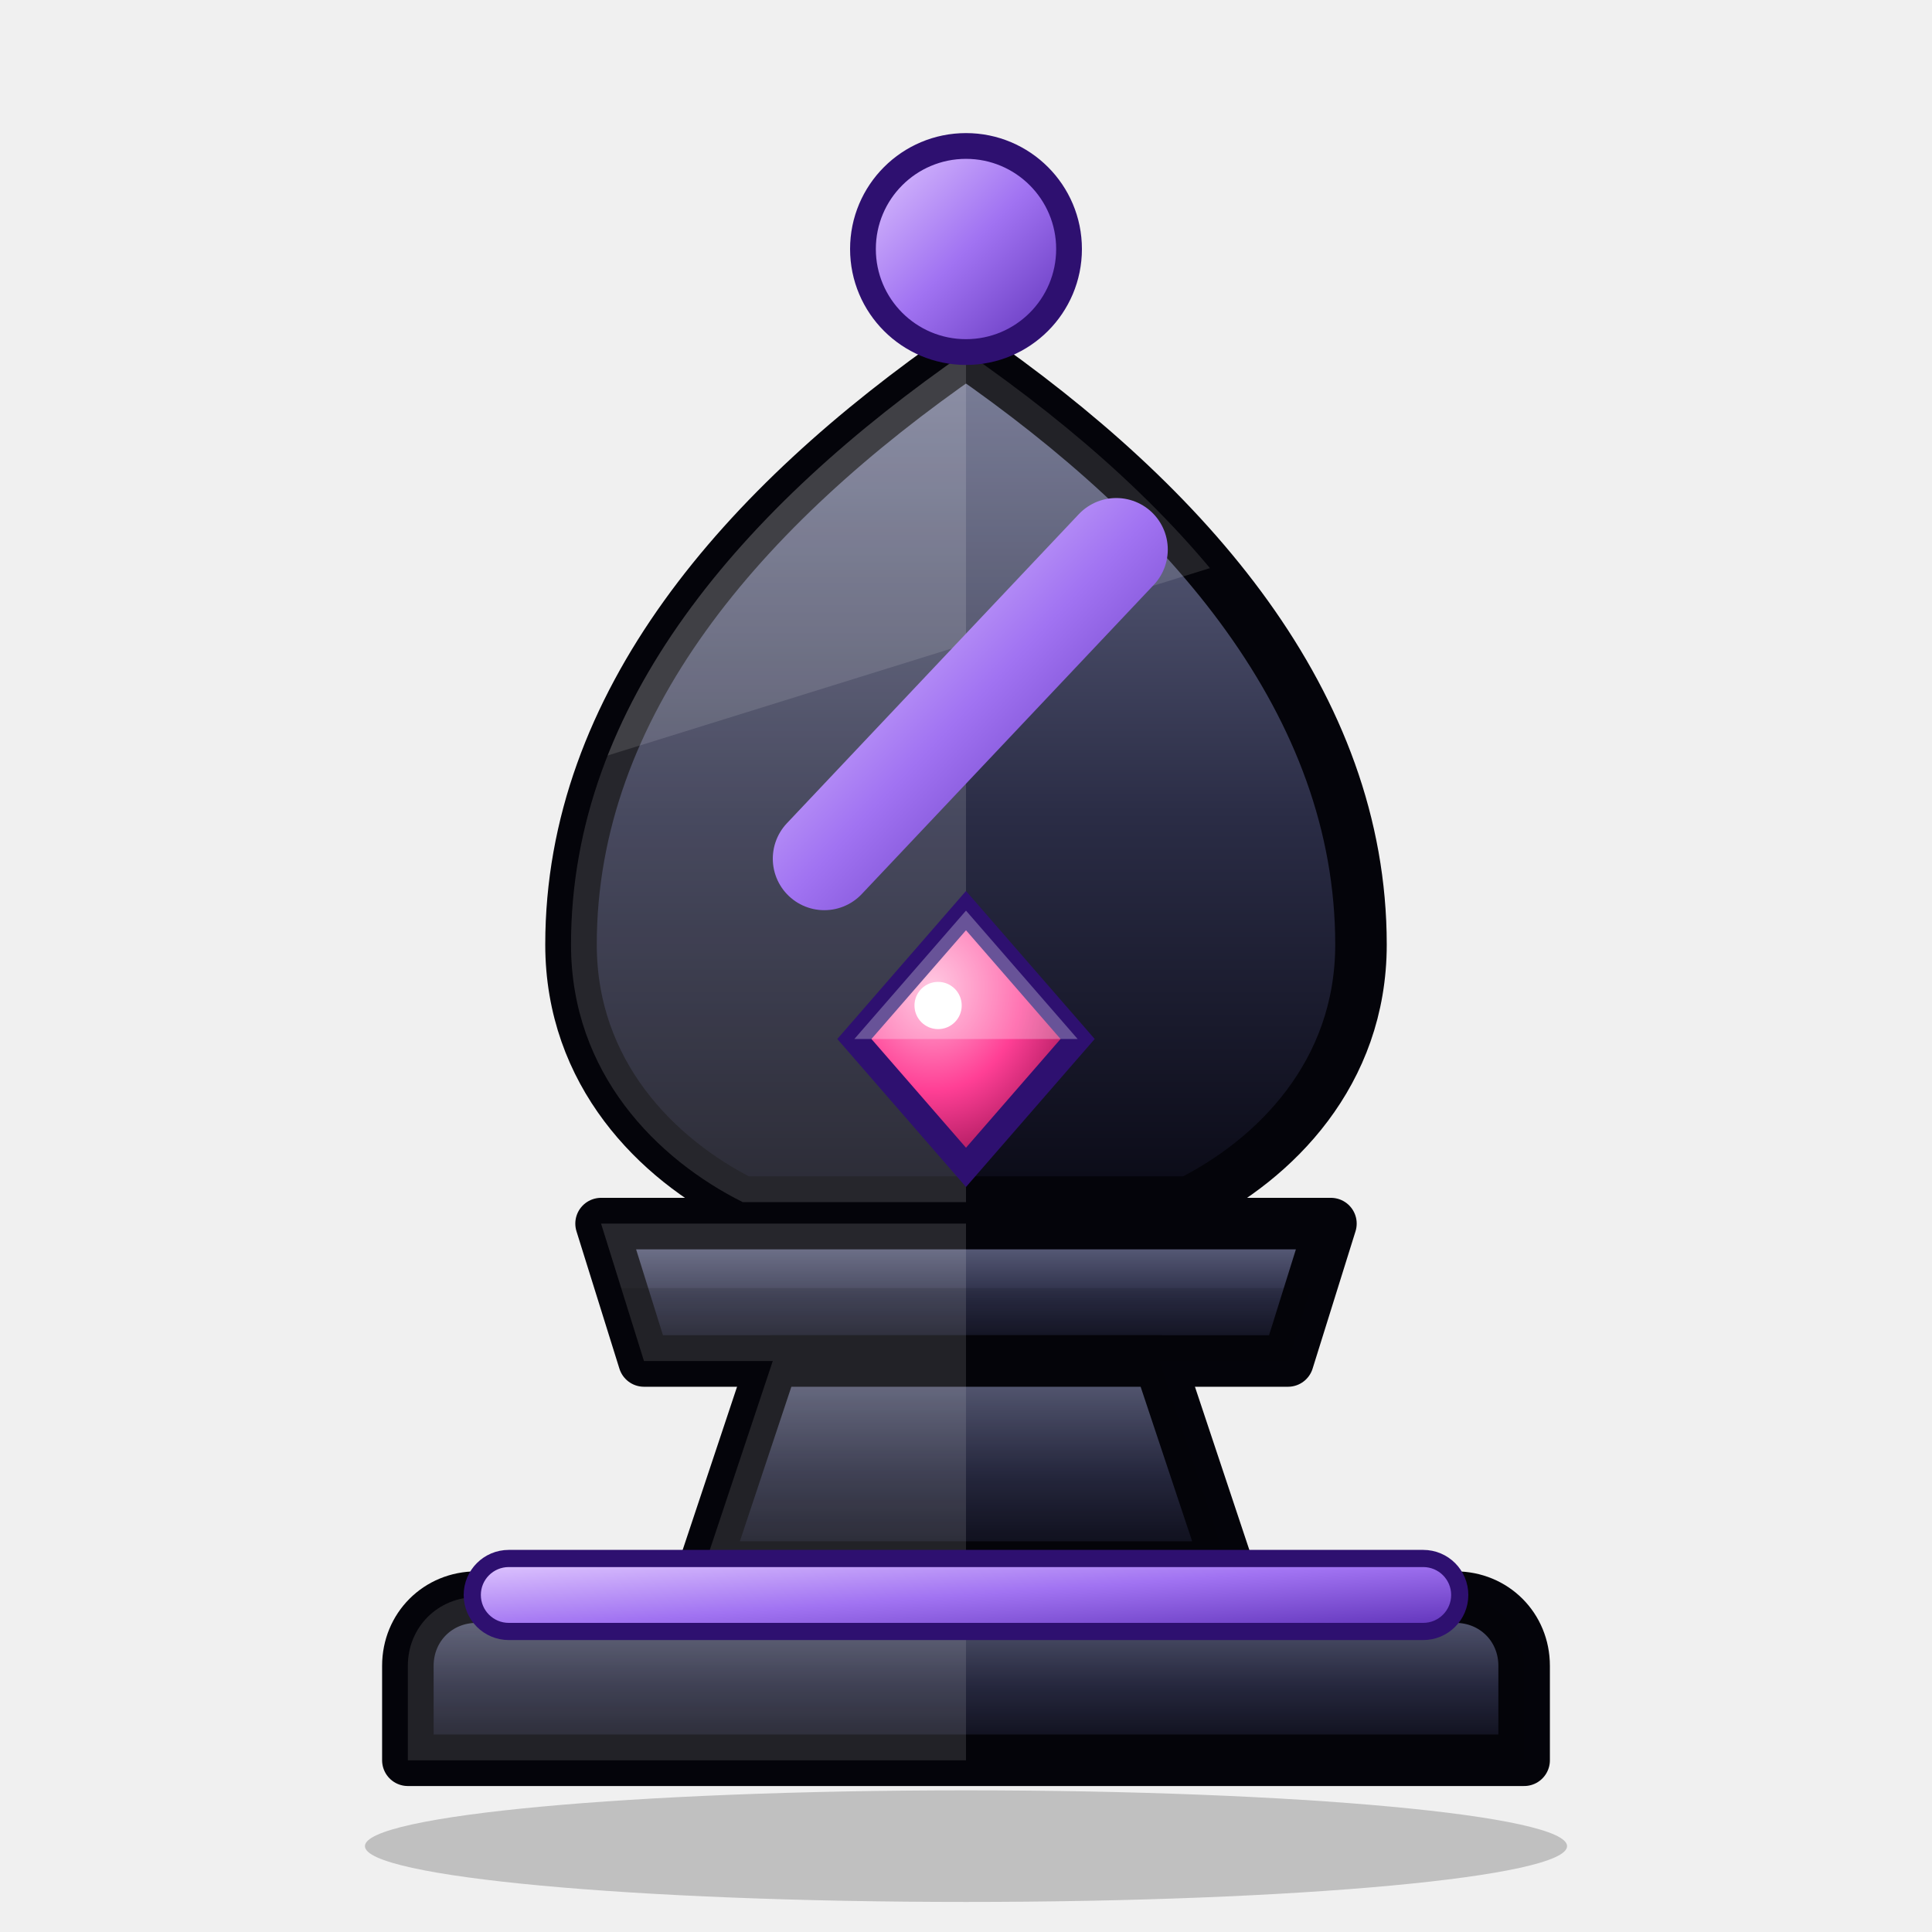
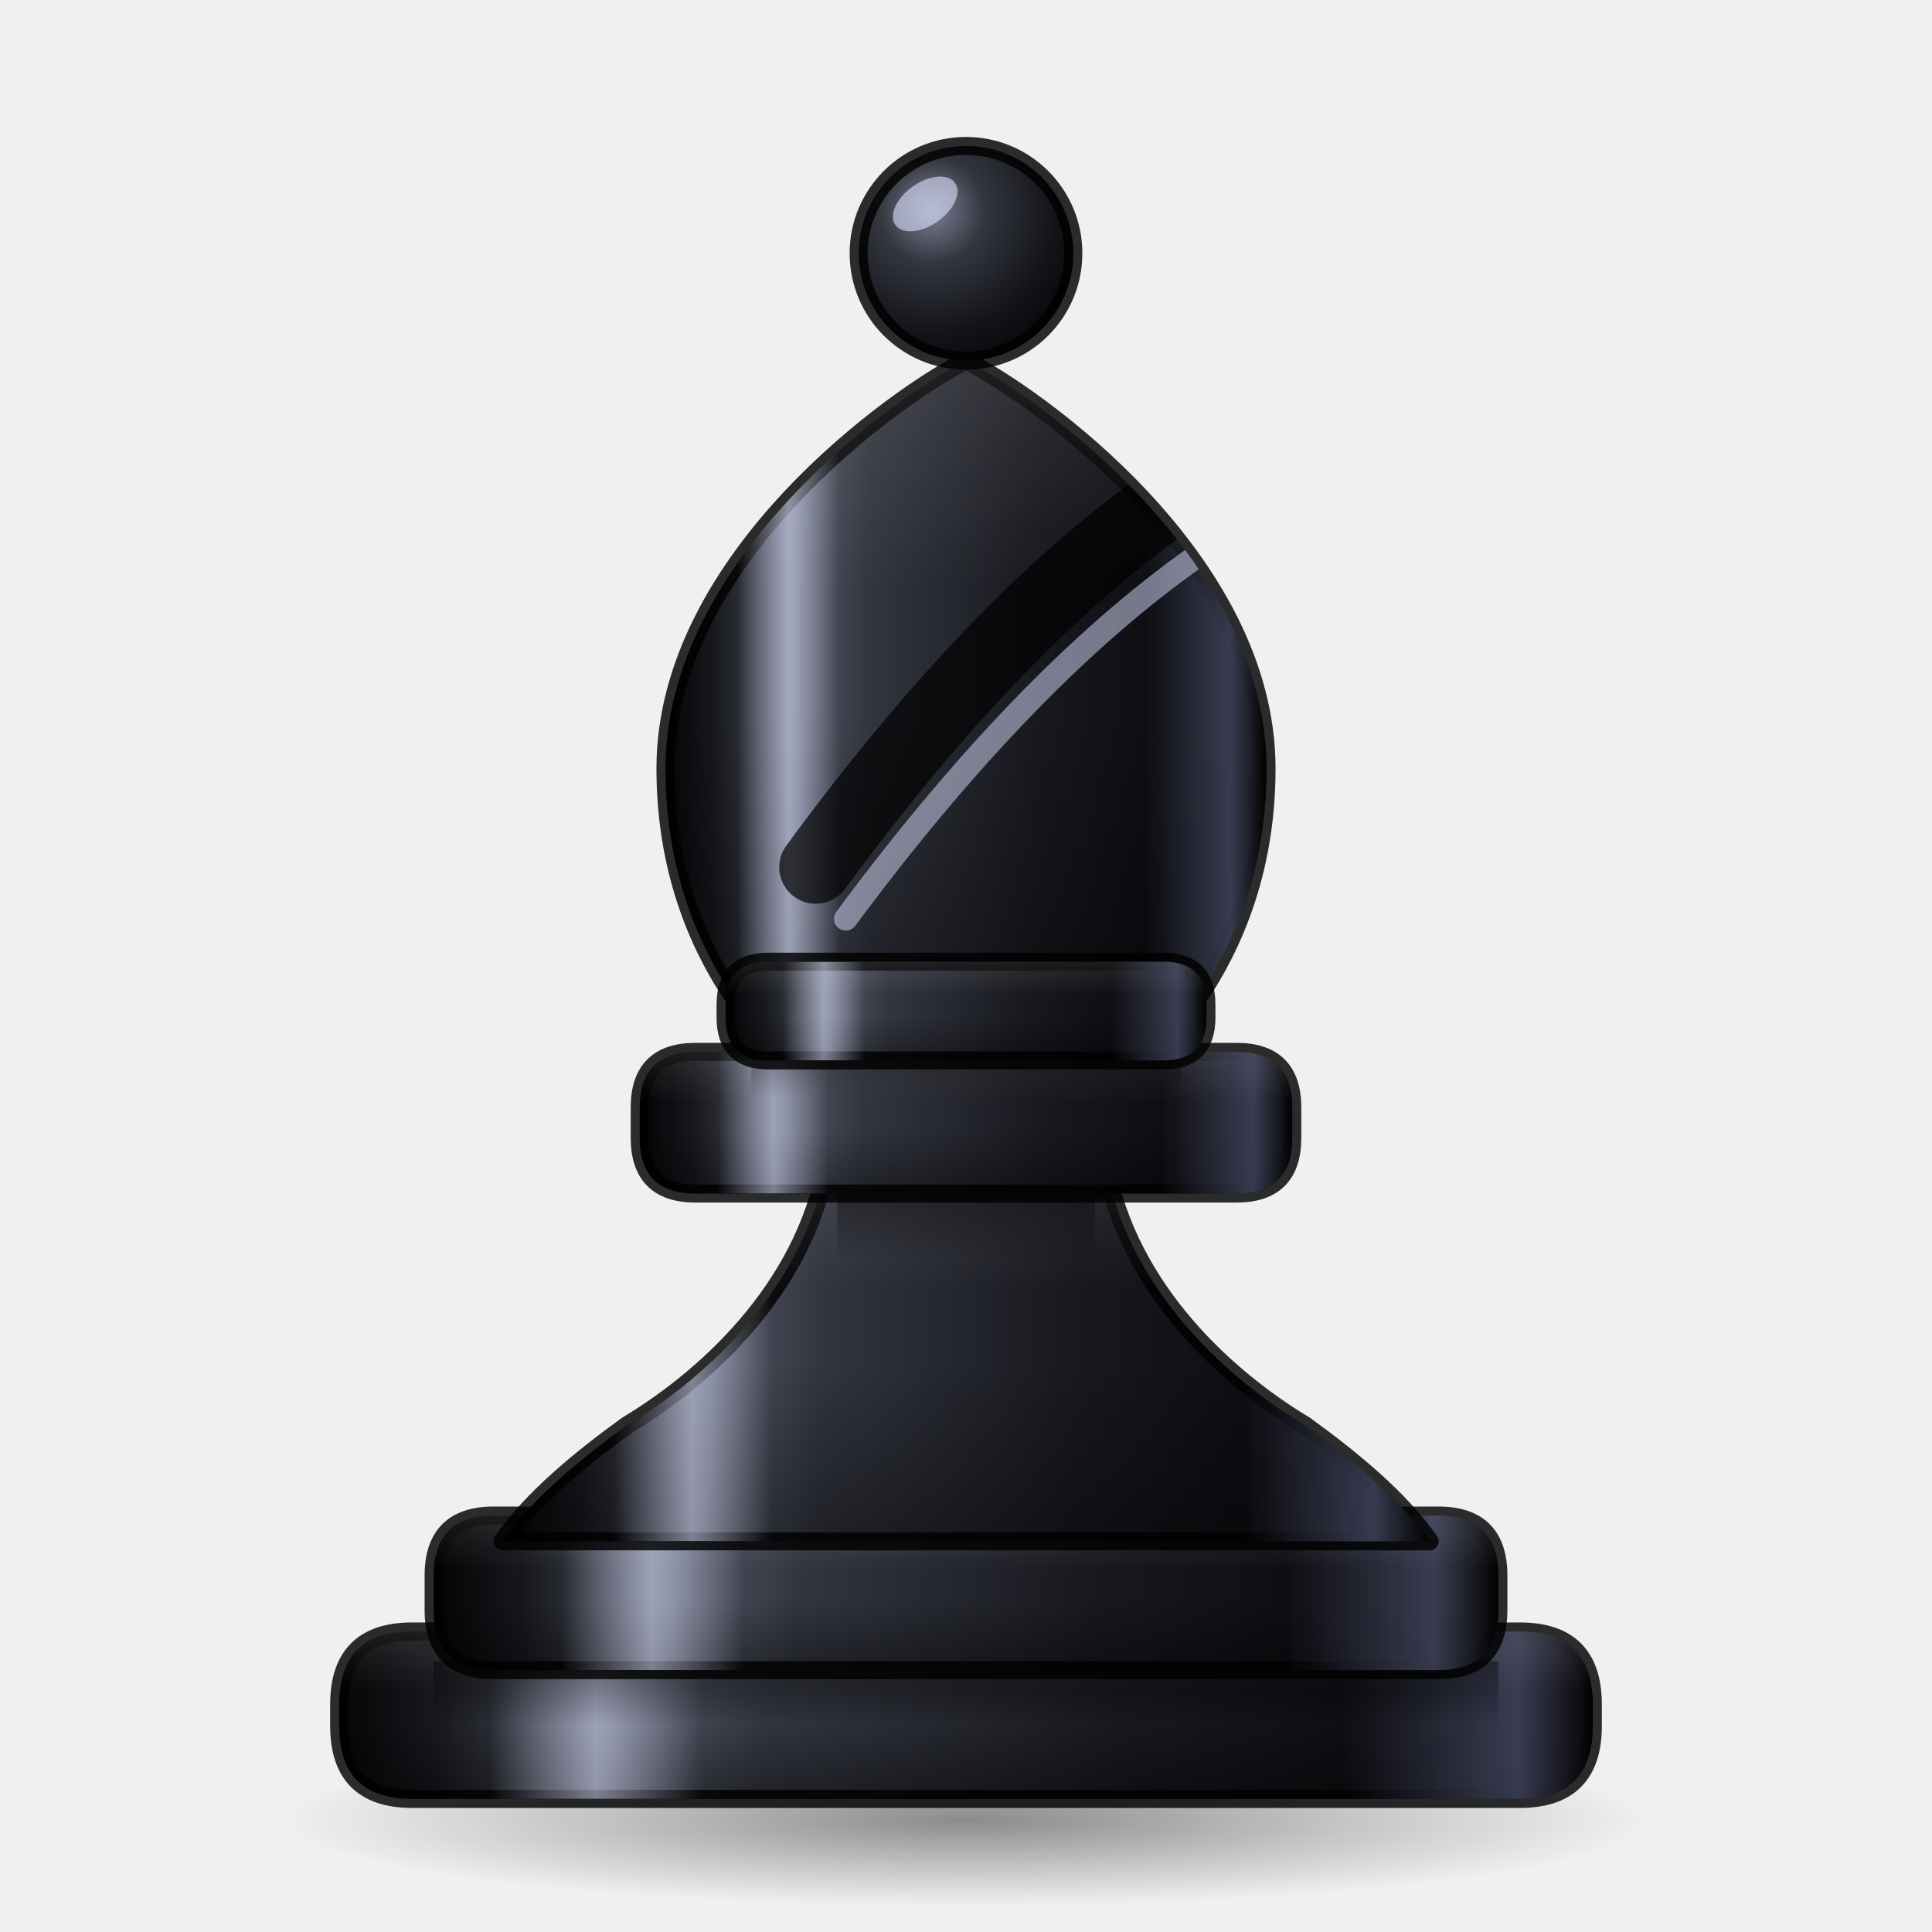
- <svg xmlns="http://www.w3.org/2000/svg" viewBox="0 0 45 45">
+ <svg xmlns="http://www.w3.org/2000/svg" xmlns:xlink="http://www.w3.org/1999/xlink" viewBox="0 0 45 45">
  <defs>
-     <linearGradient id="bB" x1="0" y1="0" x2="0" y2="1">
-       <stop offset="0" stop-color="#6A6E8C" />
-       <stop offset=".55" stop-color="#2A2C45" />
-       <stop offset="1" stop-color="#0A0A16" />
+     <linearGradient id="bbiCYL" x1="0" y1="0" x2="1" y2="0">
+       <stop offset="0" stop-color="#040405" />
+       <stop offset="0.08" stop-color="#17181D" />
+       <stop offset="0.22" stop-color="#555968" />
+       <stop offset="0.34" stop-color="#33353F" />
+       <stop offset="0.62" stop-color="#18191F" />
+       <stop offset="0.86" stop-color="#0B0B0F" />
+       <stop offset="1" stop-color="#030304" />
    </linearGradient>
-     <linearGradient id="bA" x1="0" y1="0" x2="1" y2="1">
-       <stop offset="0" stop-color="#E3CCFF" />
-       <stop offset=".5" stop-color="#A173F2" />
-       <stop offset="1" stop-color="#5B2EB5" />
+     <radialGradient id="bbiSPH" cx=".34" cy=".3" r=".82">
+       <stop offset="0" stop-color="#7D8196" />
+       <stop offset="0.3" stop-color="#34363F" />
+       <stop offset="0.7" stop-color="#131419" />
+       <stop offset="1" stop-color="#040405" />
+     </radialGradient>
+     <linearGradient id="bbiDIAG" x1="0" y1="0" x2="1" y2="1">
+       <stop offset="0" stop-color="#6D7185" />
+       <stop offset="0.3" stop-color="#383A45" />
+       <stop offset="0.65" stop-color="#17181E" />
+       <stop offset="1" stop-color="#050507" />
    </linearGradient>
-     <radialGradient id="bG" cx=".35" cy=".3" r=".8">
-       <stop offset="0" stop-color="#FFB3D6" />
-       <stop offset=".5" stop-color="#FF3F95" />
-       <stop offset="1" stop-color="#8A0B4A" />
+     <linearGradient id="bbiMANE" x1="0" y1="0" x2="1" y2="1">
+       <stop offset="0" stop-color="#454858" />
+       <stop offset="1" stop-color="#08080C" />
+     </linearGradient>
+     <linearGradient id="bbiVOV" x1="0" y1="0" x2="0" y2="1">
+       <stop offset="0" stop-color="#fff" stop-opacity="0.1" />
+       <stop offset=".35" stop-color="#fff" stop-opacity="0" />
+       <stop offset=".55" stop-color="#000" stop-opacity="0" />
+       <stop offset="1" stop-color="#000" stop-opacity="0.38" />
+     </linearGradient>
+     <linearGradient id="bbiSPEC" x1="0" y1="0" x2="1" y2="0">
+       <stop offset="0" stop-color="#DDE3FF" stop-opacity="0" />
+       <stop offset=".5" stop-color="#DDE3FF" stop-opacity="1" />
+       <stop offset="1" stop-color="#DDE3FF" stop-opacity="0" />
+     </linearGradient>
+     <linearGradient id="bbiRIM" x1="0" y1="0" x2="1" y2="0">
+       <stop offset="0" stop-color="#8D96C8" stop-opacity="0" />
+       <stop offset=".7" stop-color="#8D96C8" stop-opacity=".38" />
+       <stop offset="1" stop-color="#8D96C8" stop-opacity="0" />
+     </linearGradient>
+     <linearGradient id="bbiCRENEL" x1="0" y1="0" x2="1" y2="0">
+       <stop offset="0" stop-color="#040405" />
+       <stop offset="0.08" stop-color="#17181D" />
+       <stop offset="0.22" stop-color="#555968" />
+       <stop offset="0.34" stop-color="#33353F" />
+       <stop offset="0.62" stop-color="#18191F" />
+       <stop offset="0.86" stop-color="#0B0B0F" />
+       <stop offset="1" stop-color="#030304" />
+     </linearGradient>
+     <linearGradient id="bbiAO" x1="0" y1="0" x2="0" y2="1">
+       <stop offset="0" stop-color="#000" stop-opacity=".42" />
+       <stop offset="1" stop-color="#000" stop-opacity="0" />
+     </linearGradient>
+     <linearGradient id="bbiRSH" x1="0" y1="0" x2="1" y2="0">
+       <stop offset="0" stop-color="#000" stop-opacity="0" />
+       <stop offset="1" stop-color="#000" stop-opacity=".34" />
+     </linearGradient>
+     <radialGradient id="bbiSHD">
+       <stop offset="0" stop-color="#000" stop-opacity=".42" />
+       <stop offset=".6" stop-color="#000" stop-opacity=".16" />
+       <stop offset="1" stop-color="#000" stop-opacity="0" />
    </radialGradient>
-     <clipPath id="bC">
-       <path d="M22.5 8.2c-5.2 3.6-9.2 8.2-9.2 13.8 0 3 2 5 4 6h10.4c2-1 4-3 4-6 0-5.6-4-10.2-9.2-13.8z" />
-       <path d="M14 28.5h17l-1 3.2H15z" />
-       <path d="M18 31.7h9l1.6 4.8H16.4z" />
-       <path d="M9.5 41h26v-2.2c0-.9-.7-1.6-1.6-1.6H11.1c-.9 0-1.6.7-1.6 1.6z" />
+     <radialGradient id="bbiHL">
+       <stop offset="0" stop-color="#DDE3FF" stop-opacity=".85" />
+       <stop offset="1" stop-color="#DDE3FF" stop-opacity="0" />
+     </radialGradient>
+     <path id="bbip1" d="M9.6 38H35.4Q37.1 38 37.1 39.7V40.2Q37.1 41.9 35.4 41.9H9.6Q7.9 41.9 7.9 40.2V39.7Q7.9 38 9.6 38Z" />
+     <clipPath id="kbbip1">
+       <use xlink:href="#bbip1" />
    </clipPath>
+     <path id="bbip2" d="M11.5 35.3H33.5Q34.9 35.3 34.9 36.7V37.5Q34.9 38.9 33.5 38.9H11.5Q10.1 38.9 10.1 37.5V36.7Q10.1 35.3 11.5 35.3Z" />
+     <clipPath id="kbbip2">
+       <use xlink:href="#bbip2" />
+     </clipPath>
+     <path id="bbip3" d="M22.5 26.8L25.7 26.8C26.1 29.8 28.4 32 30.4 33.2C31.5 34 32.6 34.9 33.3 35.9L22.5 35.9L11.7 35.9C12.4 34.9 13.5 34 14.6 33.2C16.6 32 18.9 29.8 19.3 26.8L22.5 26.8Z" />
+     <clipPath id="kbbip3">
+       <use xlink:href="#bbip3" />
+     </clipPath>
+     <path id="bbip4" d="M16.2 24.5H28.8Q30.1 24.5 30.1 25.8V26.5Q30.1 27.8 28.8 27.8H16.2Q14.9 27.8 14.9 26.5V25.8Q14.9 24.5 16.2 24.5Z" />
+     <clipPath id="kbbip4">
+       <use xlink:href="#bbip4" />
+     </clipPath>
+     <path id="bbip5" d="M22.5 8.4C24.1 9.2 29.5 13 29.5 17.9C29.5 20.6 28.5 22.4 27.8 23.4L22.5 23.4L17.2 23.4C16.5 22.4 15.5 20.6 15.5 17.9C15.5 13 20.9 9.2 22.5 8.4Z" />
+     <clipPath id="kbbip5">
+       <use xlink:href="#bbip5" />
+     </clipPath>
+     <path id="bbip6" d="M17.9 22.4H27.1Q28.1 22.4 28.1 23.4V23.7Q28.1 24.7 27.1 24.7H17.9Q16.9 24.7 16.9 23.7V23.4Q16.9 22.4 17.9 22.4Z" />
+     <clipPath id="kbbip6">
+       <use xlink:href="#bbip6" />
+     </clipPath>
+     <circle id="bbip7" cx="22.5" cy="5.9" r="2.5" />
  </defs>
-   <ellipse cx="22.5" cy="43" rx="14" ry="1.3" fill="#000" opacity=".2" />
-   <g fill="url(#bB)" stroke="#04040A" stroke-width="1.2" stroke-linejoin="round" stroke-linecap="round">
-     <path d="M22.5 8.2c-5.2 3.6-9.2 8.2-9.2 13.8 0 3 2 5 4 6h10.4c2-1 4-3 4-6 0-5.6-4-10.2-9.2-13.8z" />
-     <path d="M14 28.5h17l-1 3.2H15z" />
-     <path d="M18 31.7h9l1.6 4.8H16.4z" />
-     <path d="M9.5 41h26v-2.2c0-.9-.7-1.6-1.6-1.6H11.1c-.9 0-1.6.7-1.6 1.6z" />
+   <ellipse cx="22.5" cy="42.4" rx="16" ry="2" fill="url(#bbiSHD)" />
+   <use xlink:href="#bbip1" fill="url(#bbiCYL)" stroke="#000000" stroke-width="0.42" stroke-opacity=".82" stroke-linejoin="round" />
+   <use xlink:href="#bbip1" fill="url(#bbiVOV)" />
+   <g clip-path="url(#kbbip1)">
+     <rect x="11.4" y="38" width="4.96" height="3.9" fill="url(#bbiSPEC)" opacity="0.55" />
+     <rect x="31.26" y="38" width="5.84" height="3.9" fill="url(#bbiRIM)" />
  </g>
-   <g clip-path="url(#bC)">
-     <rect x="0" y="0" width="22.5" height="45" fill="#fff" opacity="0.14" />
-     <rect x="0" y="30" width="45" height="15" fill="#000" opacity=".12" />
-     <path d="M0 0L45 0 45 8 0 22z" fill="#fff" opacity=".12" />
+   <rect x="10.1" y="38.7" width="24.8" height="1.5" fill="url(#bbiAO)" opacity="1" />
+   <use xlink:href="#bbip2" fill="url(#bbiCYL)" stroke="#000000" stroke-width="0.42" stroke-opacity=".82" stroke-linejoin="round" />
+   <use xlink:href="#bbip2" fill="url(#bbiVOV)" />
+   <g clip-path="url(#kbbip2)">
+     <rect x="13.08" y="35.3" width="4.22" height="3.6" fill="url(#bbiSPEC)" opacity="0.55" />
+     <rect x="29.94" y="35.3" width="4.96" height="3.6" fill="url(#bbiRIM)" />
  </g>
-   <rect x="11" y="36.3" width="23" height="1.7" rx=".85" fill="url(#bA)" stroke="#2E1070" stroke-width=".4" />
-   <path d="M26 12.8l-6.8 7.2" stroke="url(#bA)" stroke-width="2.4" fill="none" stroke-linecap="round" />
-   <circle cx="22.5" cy="5.8" r="2.4" fill="url(#bA)" stroke="#2E1070" stroke-width=".6" />
-   <path d="M22.5 21.21l2.6 2.99-2.6 2.99-2.6-2.99z" fill="url(#bG)" stroke="#2E1070" stroke-width=".6" />
-   <path d="M22.5 21.21l2.6 2.99h-5.2z" fill="#fff" opacity=".28" />
-   <circle cx="21.85" cy="23.42" r=".55" fill="#fff" />
+   <use xlink:href="#bbip3" fill="url(#bbiCYL)" stroke="#000000" stroke-width="0.42" stroke-opacity=".82" stroke-linejoin="round" />
+   <use xlink:href="#bbip3" fill="url(#bbiVOV)" />
+   <g clip-path="url(#kbbip3)">
+     <rect x="14.29" y="26.8" width="3.67" height="9.1" fill="url(#bbiSPEC)" opacity="0.55" />
+     <rect x="28.98" y="26.8" width="4.32" height="9.1" fill="url(#bbiRIM)" />
+   </g>
+   <rect x="19.5" y="27.6" width="6" height="1.8" fill="url(#bbiAO)" opacity="1" />
+   <use xlink:href="#bbip4" fill="url(#bbiCYL)" stroke="#000000" stroke-width="0.42" stroke-opacity=".82" stroke-linejoin="round" />
+   <use xlink:href="#bbip4" fill="url(#bbiVOV)" />
+   <g clip-path="url(#kbbip4)">
+     <rect x="16.72" y="24.5" width="2.58" height="3.3" fill="url(#bbiSPEC)" opacity="0.55" />
+     <rect x="27.06" y="24.5" width="3.04" height="3.3" fill="url(#bbiRIM)" />
+   </g>
+   <rect x="17.5" y="24.2" width="10" height="1.4" fill="url(#bbiAO)" opacity="1" />
+   <use xlink:href="#bbip5" fill="url(#bbiCYL)" stroke="#000000" stroke-width="0.42" stroke-opacity=".82" stroke-linejoin="round" />
+   <use xlink:href="#bbip5" fill="url(#bbiVOV)" />
+   <g clip-path="url(#kbbip5)">
+     <rect x="17.18" y="8.4" width="2.38" height="15" fill="url(#bbiSPEC)" opacity="0.6" />
+     <rect x="26.7" y="8.4" width="2.8" height="15" fill="url(#bbiRIM)" />
+   </g>
+   <g clip-path="url(#kbbip5)">
+     <path d="M27.6 11.4Q23.4 14.2 19.0 20.2" fill="none" stroke="#000" stroke-opacity=".7" stroke-width="1.7" stroke-linecap="round" />
+     <path d="M28.1 12.8Q24.0 15.6 19.7 21.4" fill="none" stroke="#DDE3FF" stroke-opacity=".5" stroke-width=".55" stroke-linecap="round" />
+   </g>
+   <use xlink:href="#bbip6" fill="url(#bbiCYL)" stroke="#000000" stroke-width="0.42" stroke-opacity=".82" stroke-linejoin="round" />
+   <use xlink:href="#bbip6" fill="url(#bbiVOV)" />
+   <g clip-path="url(#kbbip6)">
+     <rect x="18.24" y="22.4" width="1.9" height="2.3" fill="url(#bbiSPEC)" opacity="0.55" />
+     <rect x="25.86" y="22.4" width="2.24" height="2.3" fill="url(#bbiRIM)" />
+   </g>
+   <use xlink:href="#bbip7" fill="url(#bbiSPH)" stroke="#000000" stroke-width=".42" stroke-opacity=".82" />
+   <ellipse cx="21.55" cy="4.75" rx="0.85" ry="0.5" transform="rotate(-35 21.55 4.75)" fill="#DDE3FF" opacity="0.6" />
</svg>
